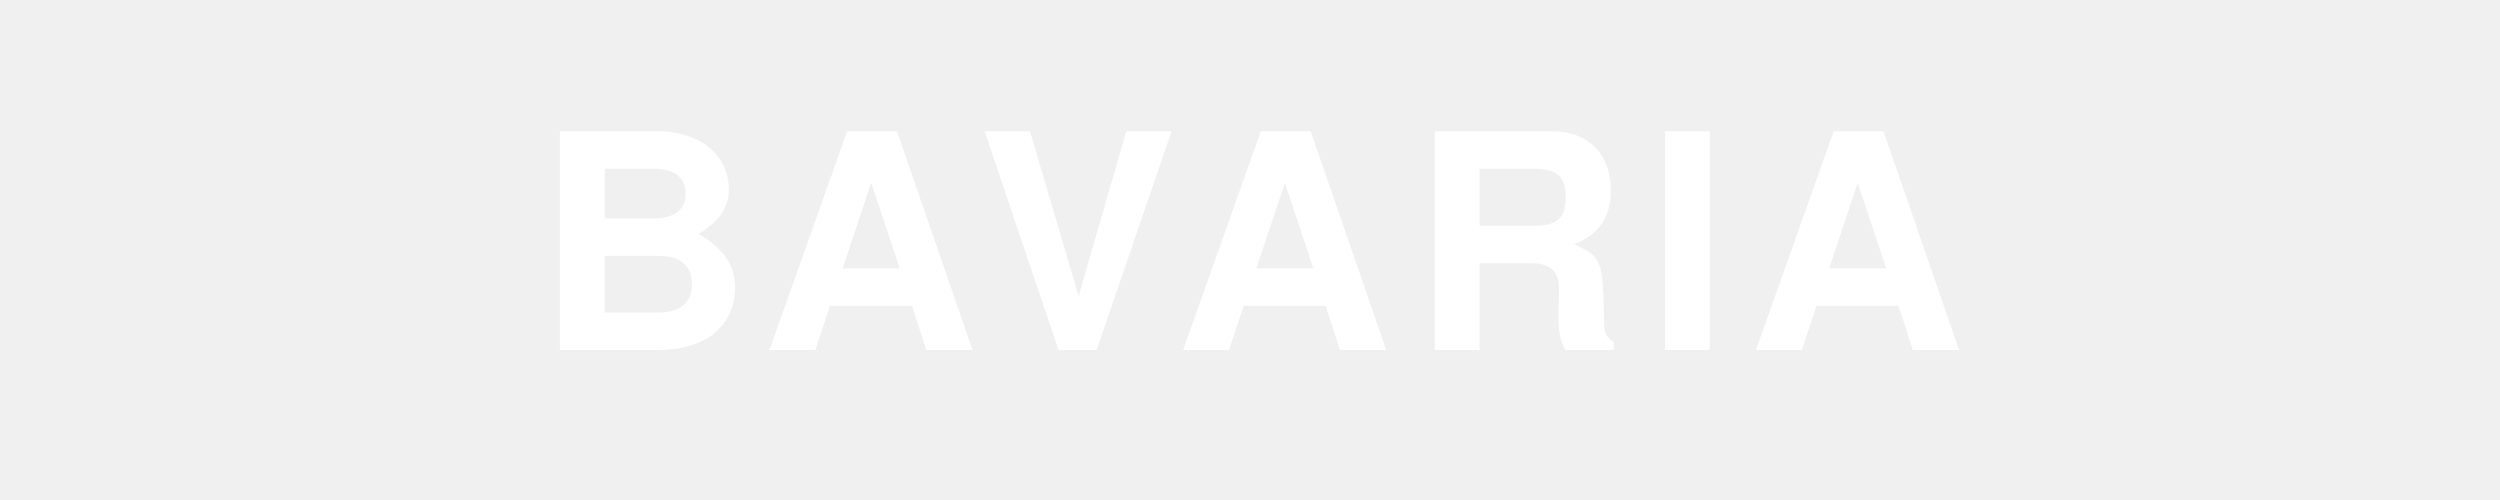
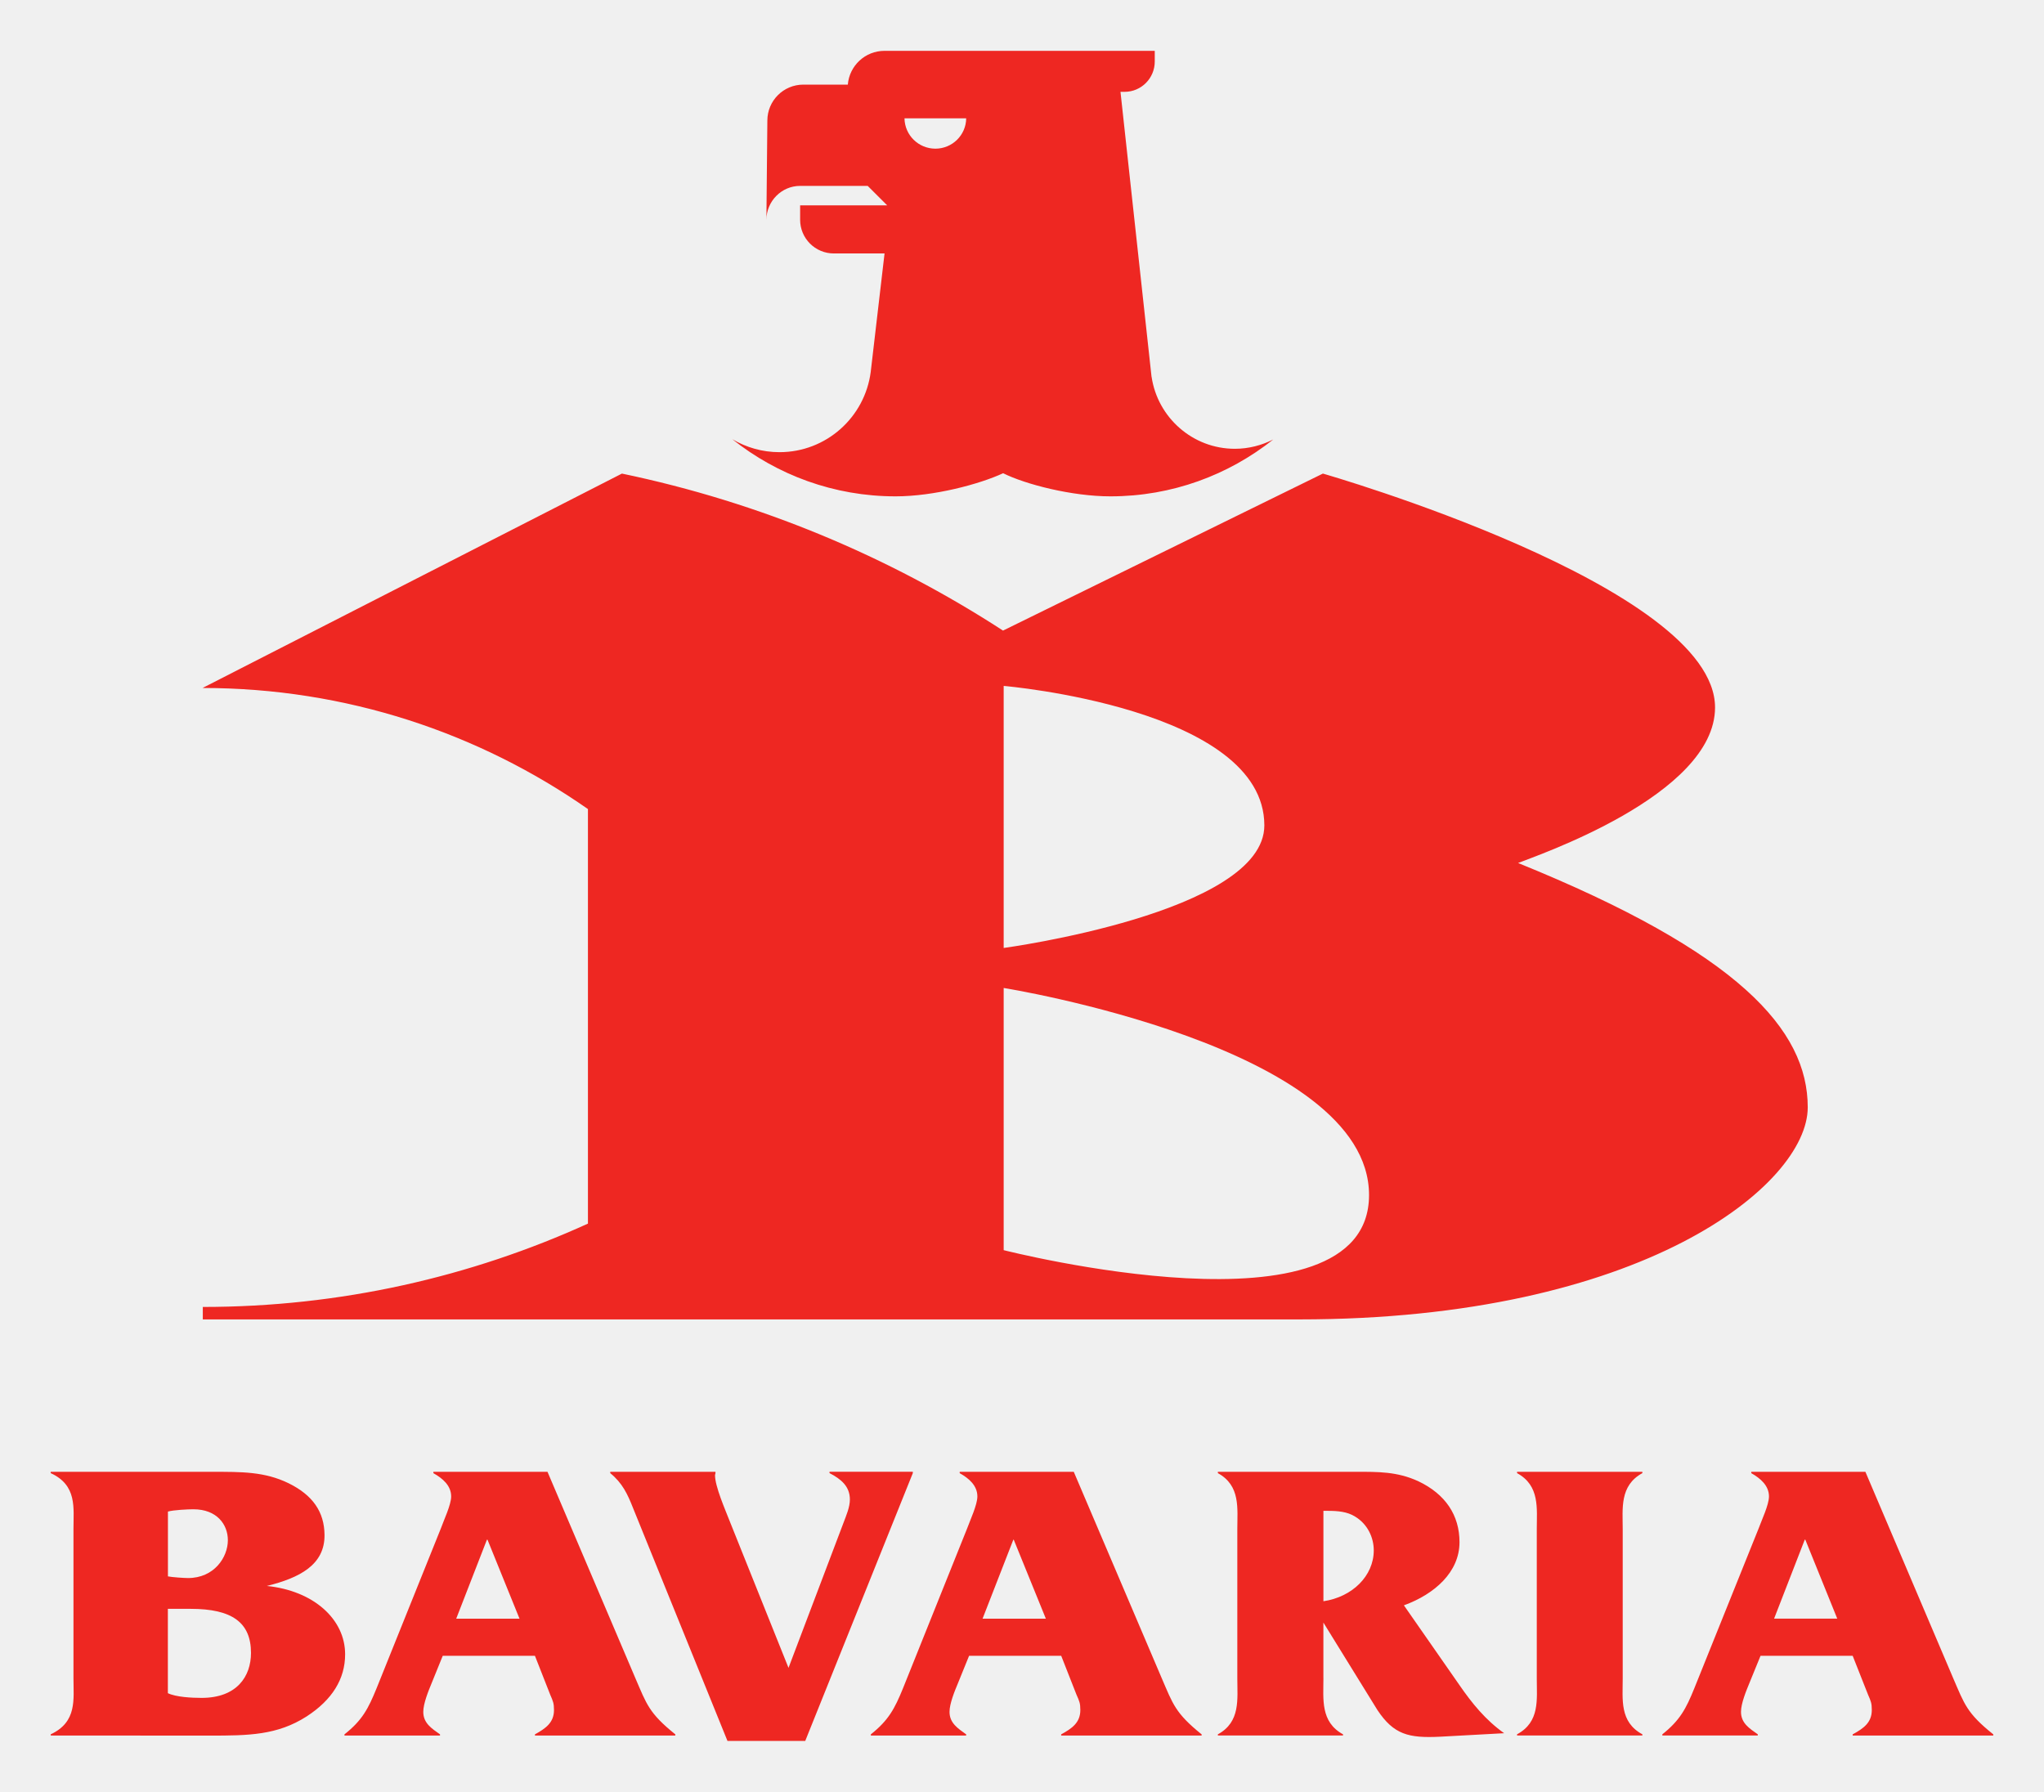
- <svg xmlns="http://www.w3.org/2000/svg" viewBox="0 0 200 40" preserveAspectRatio="xMidYMid meet" role="img" aria-label="BAVARIA">
-   <text x="100" y="28" text-anchor="middle" font-family="Impact, Helvetica Neue, Arial Black, sans-serif" font-weight="900" font-size="24" letter-spacing="1.5" fill="#ffffff">BAVARIA</text>
+ <svg xmlns="http://www.w3.org/2000/svg" version="1.1" width="876" height="768" viewBox="-1.546 -1.546 62.317 54.626" id="svg4700">
+   <defs id="defs4702" />
+   <path d="m 53.495,45.396 -0.018,0 -0.935,2.408 1.926,0 -0.974,-2.408 z m -1.366,3.54 -0.34,0.833 c -0.1,0.241 -0.256,0.623 -0.256,0.876 0,0.345 0.256,0.506 0.512,0.686 l 0,0.036 -2.91,0 0,-0.036 c 0.539,-0.43 0.723,-0.781 0.976,-1.406 l 1.96,-4.872 c 0.086,-0.24 0.315,-0.719 0.315,-0.975 0,-0.329 -0.258,-0.551 -0.539,-0.71 l 0,-0.041 3.479,0 2.678,6.296 c 0.34,0.784 0.411,1.061 1.221,1.709 l 0,0.036 -4.287,0 0,-0.036 c 0.328,-0.18 0.583,-0.356 0.583,-0.743 0,-0.207 -0.028,-0.269 -0.114,-0.466 l -0.469,-1.186 -2.809,0 z m -4.202,0.698 c 0,0.637 -0.099,1.319 0.599,1.696 l 0,0.037 -3.82,0 0,-0.037 c 0.7,-0.378 0.601,-1.059 0.601,-1.696 l 0,-4.556 c 0,-0.631 0.099,-1.33 -0.601,-1.711 l 0,-0.041 3.82,0 0,0.041 c -0.698,0.381 -0.599,1.08 -0.599,1.711 l 0,4.556 z m -9.125,-5.117 0,2.756 c 0.882,-0.129 1.535,-0.774 1.535,-1.55 0,-0.391 -0.186,-0.801 -0.57,-1.032 -0.24,-0.151 -0.535,-0.174 -0.825,-0.174 l -0.14,0 z m 0,5.105 c 0,0.637 -0.095,1.33 0.598,1.709 l 0,0.036 -3.816,0 0,-0.036 c 0.695,-0.379 0.593,-1.071 0.593,-1.709 l 0,-4.544 c 0,-0.635 0.102,-1.33 -0.593,-1.711 l 0,-0.041 4.2,0 c 0.693,0 1.264,-0.007 1.905,0.285 0.834,0.394 1.262,1.04 1.262,1.861 0,0.912 -0.757,1.584 -1.695,1.926 l 1.695,2.434 c 0.379,0.549 0.789,1.058 1.361,1.465 L 42.352,51.404 C 41.4,51.45 40.946,51.34 40.447,50.588 l -1.646,-2.665 0,1.699 z m -9.44,-4.225 -0.014,0 -0.938,2.408 1.93,0 -0.979,-2.408 z m -1.363,3.54 -0.338,0.833 c -0.101,0.241 -0.258,0.623 -0.258,0.876 0,0.345 0.258,0.506 0.507,0.686 l 0,0.036 -2.906,0 0,-0.036 c 0.54,-0.43 0.726,-0.781 0.981,-1.406 L 27.94,45.053 c 0.086,-0.24 0.312,-0.719 0.312,-0.975 0,-0.329 -0.254,-0.551 -0.539,-0.71 l 0,-0.041 3.478,0 2.683,6.296 c 0.339,0.784 0.411,1.061 1.215,1.709 l 0,0.036 -4.282,0 0,-0.036 c 0.328,-0.18 0.584,-0.356 0.584,-0.743 0,-0.207 -0.029,-0.269 -0.117,-0.466 l -0.466,-1.186 -2.808,0 z m -7.365,2.598 L 17.753,44.428 C 17.586,44.005 17.43,43.67 17.059,43.367 l 0,-0.041 3.208,0 0,0.041 -0.014,0.061 c 0,0.344 0.312,1.054 0.44,1.384 l 1.801,4.492 1.675,-4.419 c 0.085,-0.225 0.196,-0.481 0.196,-0.714 0,-0.4 -0.268,-0.623 -0.621,-0.805 l 0,-0.041 2.54,0 0,0.041 -3.28,8.166 -2.37,0 z m -7.317,-6.138 -0.018,0 -0.936,2.408 1.93,0 -0.976,-2.408 z m -1.365,3.54 -0.338,0.833 c -0.1,0.241 -0.255,0.623 -0.255,0.876 0,0.345 0.255,0.506 0.51,0.686 l 0,0.036 -2.913,0 0,-0.036 C 9.5,50.901 9.681,50.55 9.936,49.925 L 11.895,45.053 c 0.084,-0.24 0.314,-0.719 0.314,-0.975 0,-0.329 -0.258,-0.551 -0.542,-0.71 l 0,-0.041 3.479,0 2.681,6.296 c 0.339,0.784 0.41,1.061 1.216,1.709 l 0,0.036 -4.28,0 0,-0.036 c 0.324,-0.18 0.581,-0.356 0.581,-0.743 0,-0.207 -0.03,-0.269 -0.115,-0.466 l -0.466,-1.186 -2.811,0 z m -8.379,1.14 C 3.82,50.196 4.3,50.22 4.6,50.22 5.68,50.22 6.106,49.561 6.106,48.849 6.106,47.922 5.529,47.505 4.27,47.505 l -0.698,0 0,2.571 z m 0,-3.562 c 0.117,0.025 0.499,0.051 0.613,0.051 0.796,0 1.215,-0.631 1.215,-1.154 0,-0.479 -0.334,-0.943 -1.051,-0.943 -0.164,0 -0.611,0.021 -0.776,0.07 l 0,1.975 z m 1.364,-3.188 c 0.877,0 1.587,-0.008 2.317,0.349 0.733,0.361 1.087,0.869 1.094,1.573 0.011,0.915 -0.761,1.311 -1.758,1.558 1.431,0.146 2.386,1.018 2.386,2.083 0,0.756 -0.396,1.391 -1.173,1.895 -0.896,0.575 -1.774,0.585 -2.953,0.585 L 0,51.367 0,51.331 c 0.809,-0.379 0.694,-1.06 0.694,-1.709 l 0,-4.556 c 0,-0.639 0.115,-1.33 -0.694,-1.699 l 0,-0.041 4.936,0 z" id="path4082" style="fill:#ee2722;fill-opacity:1;fill-rule:nonzero;stroke:none" />
+   <path d="m 37.271,11.85 0,-0.005 0,0.005 z m -10.3,-8.867 C 26.455,2.982 26.038,2.57 26.03,2.058 l 1.881,0 c -0.005,0.512 -0.424,0.925 -0.94,0.925 M 33.562,9.941 32.615,1.25 l 0.125,0 c 0.511,0 0.92,-0.416 0.92,-0.924 L 33.66,0 25.421,0 c -0.589,0 -1.07,0.451 -1.119,1.03 l -1.356,0 c -0.606,0 -1.097,0.491 -1.097,1.097 l -0.029,3.029 c 0,-0.569 0.46,-1.038 1.028,-1.038 l 2.06,0 0.594,0.593 -2.654,0 0,0.438 c 0,0.57 0.46,1.029 1.028,1.029 l 1.546,0 -0.422,3.615 c -0.18,1.379 -1.355,2.444 -2.781,2.444 -0.525,0 -1.012,-0.144 -1.435,-0.393 l 0,10e-4 c 1.364,1.085 3.092,1.739 4.974,1.739 1.169,0 2.56,-0.371 3.279,-0.705 0.685,0.341 2.1,0.705 3.272,0.705 1.877,0 3.601,-0.651 4.964,-1.734 -0.354,0.179 -0.752,0.284 -1.171,0.284 -1.288,0 -2.354,-0.955 -2.538,-2.192 m -4.51,26.626 0,-7.994 c 0,0 11.139,1.782 11.139,6.314 0,4.524 -11.139,1.68 -11.139,1.68 m 0,-17.204 c 0,0 7.947,0.676 7.947,4.253 0,2.667 -7.947,3.737 -7.947,3.737 l 0,-7.99 z m 15.682,5.4 c 0.477,-0.196 6.006,-2.054 6.006,-4.743 0,-3.704 -11.956,-7.131 -11.956,-7.131 L 29.034,17.677 C 25.545,15.413 21.622,13.766 17.415,12.89 L 4.629,19.427 c 4.371,0 8.421,1.367 11.75,3.692 l 0,12.64 c -3.578,1.627 -7.554,2.541 -11.742,2.541 l 0,0.38 33.431,0 c 10.449,0 15.5,-4.104 15.5,-6.466 0,-2.366 -2.104,-4.725 -8.832,-7.451" id="path4090" style="fill:#ee2722;fill-opacity:1;fill-rule:nonzero;stroke:none" />
</svg>
